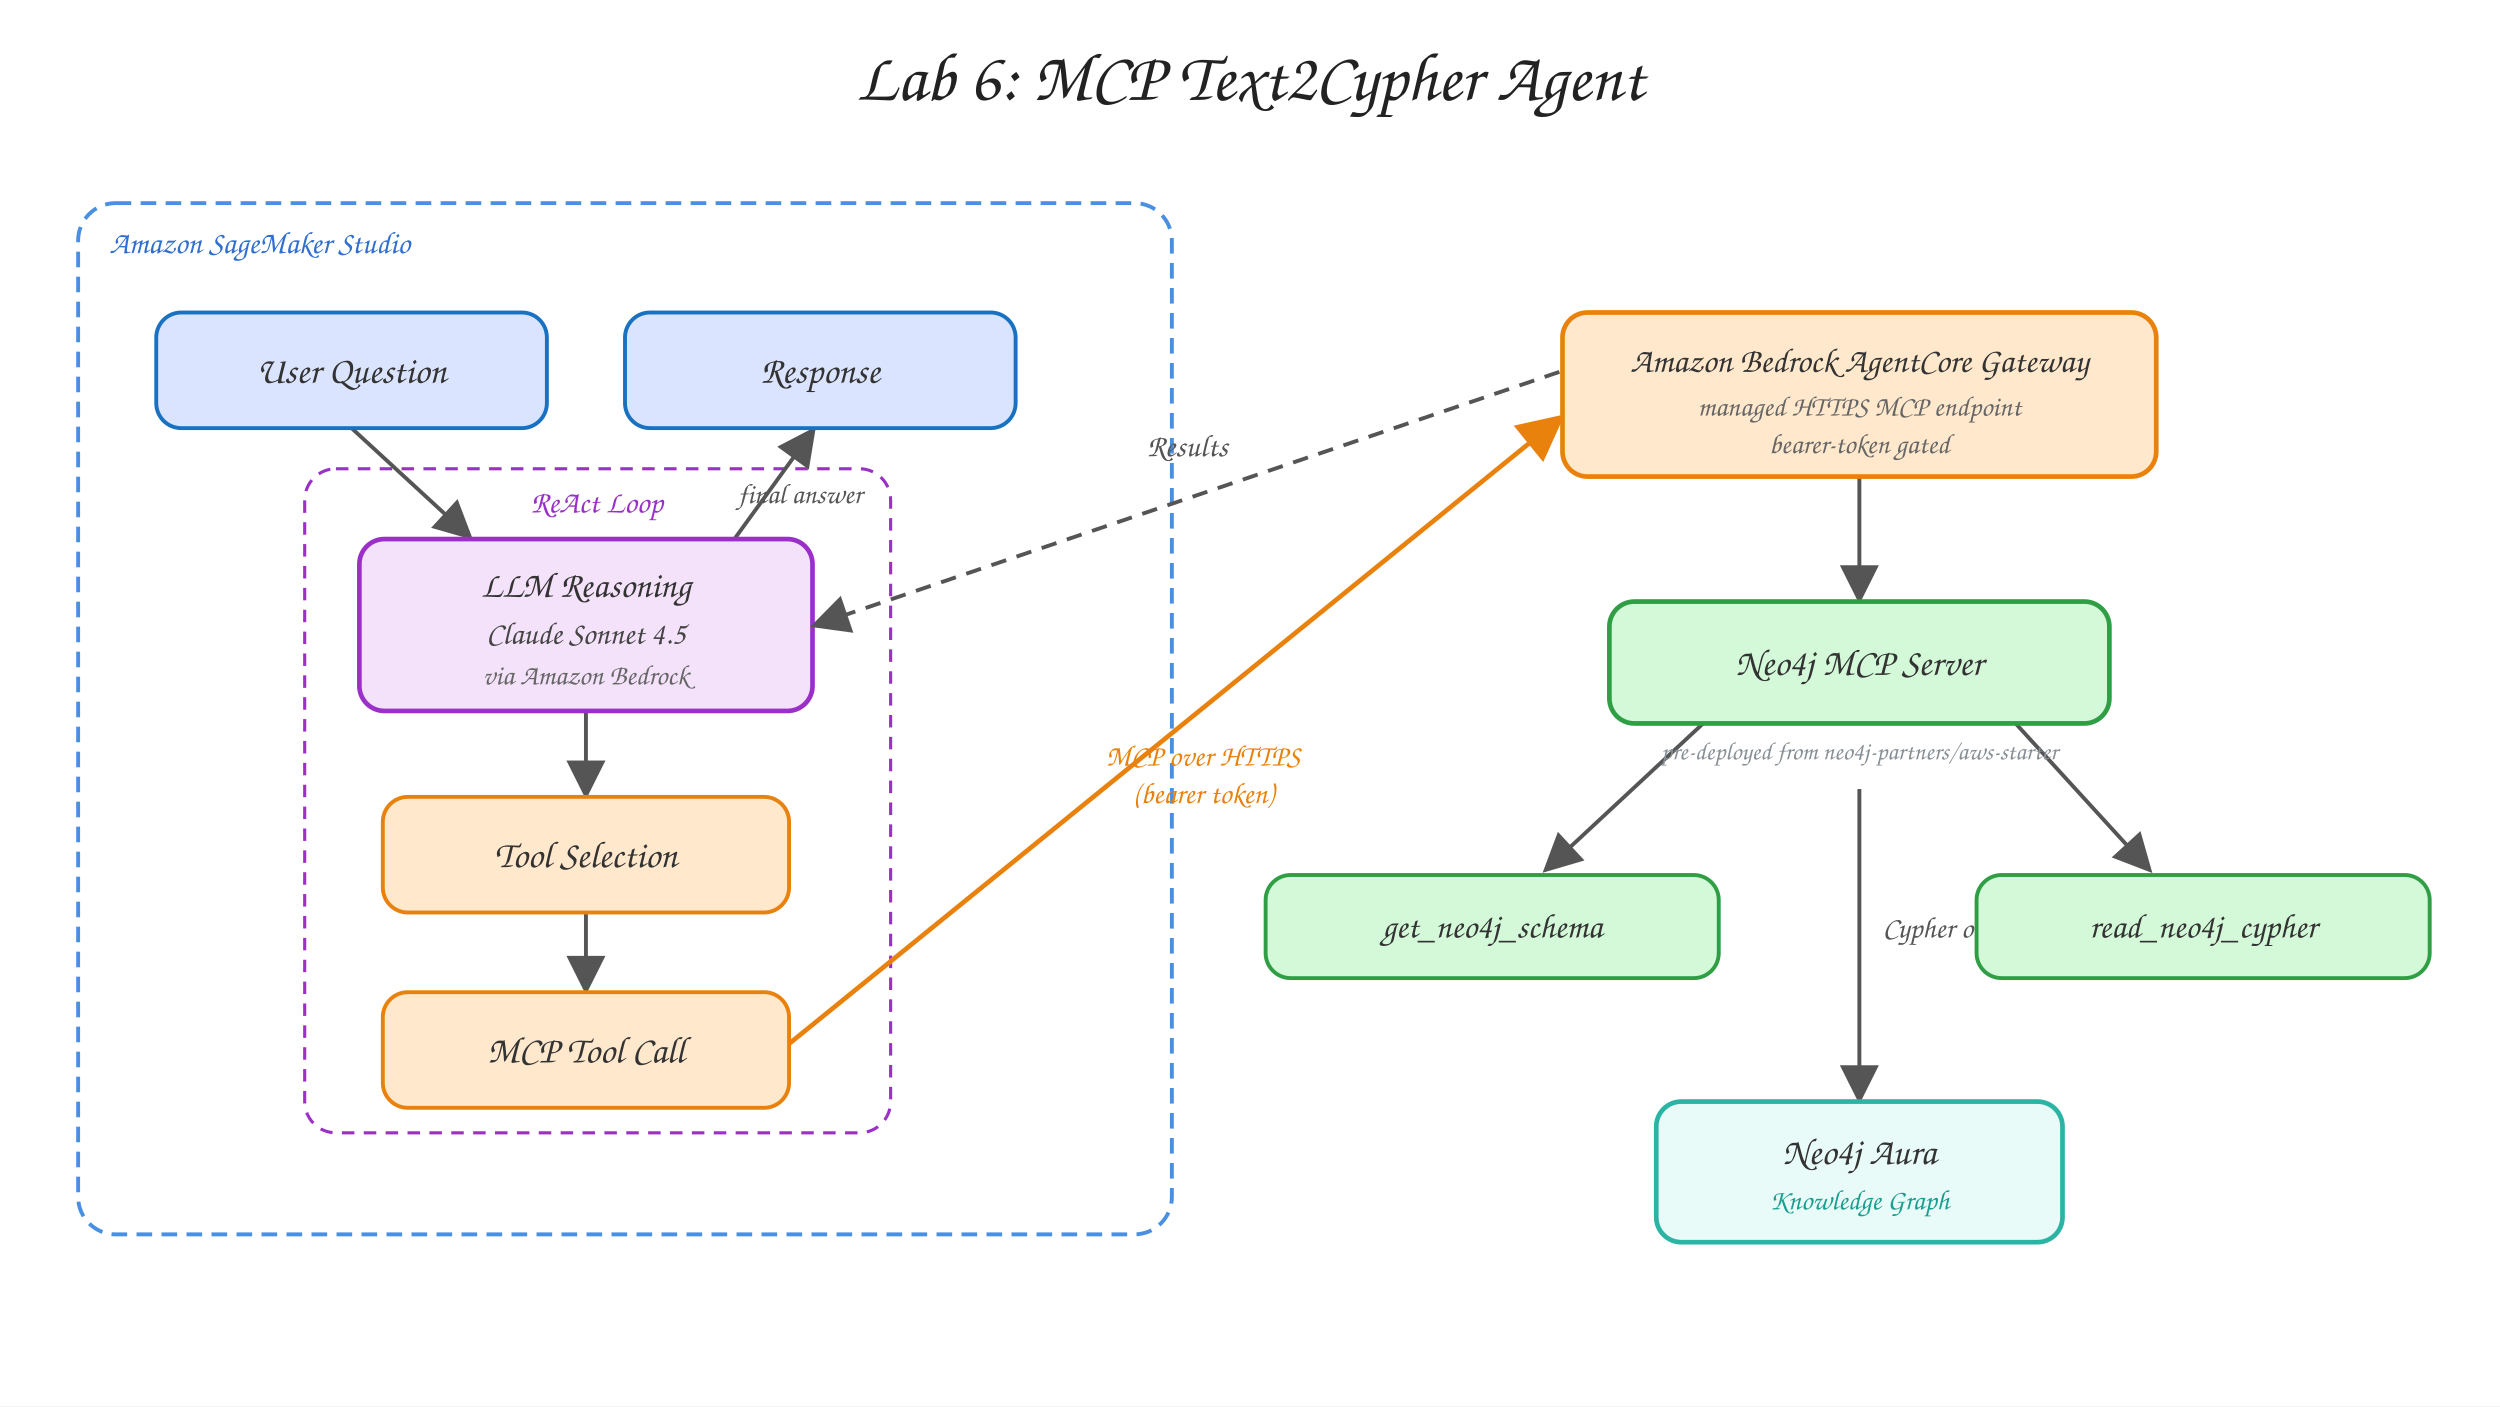
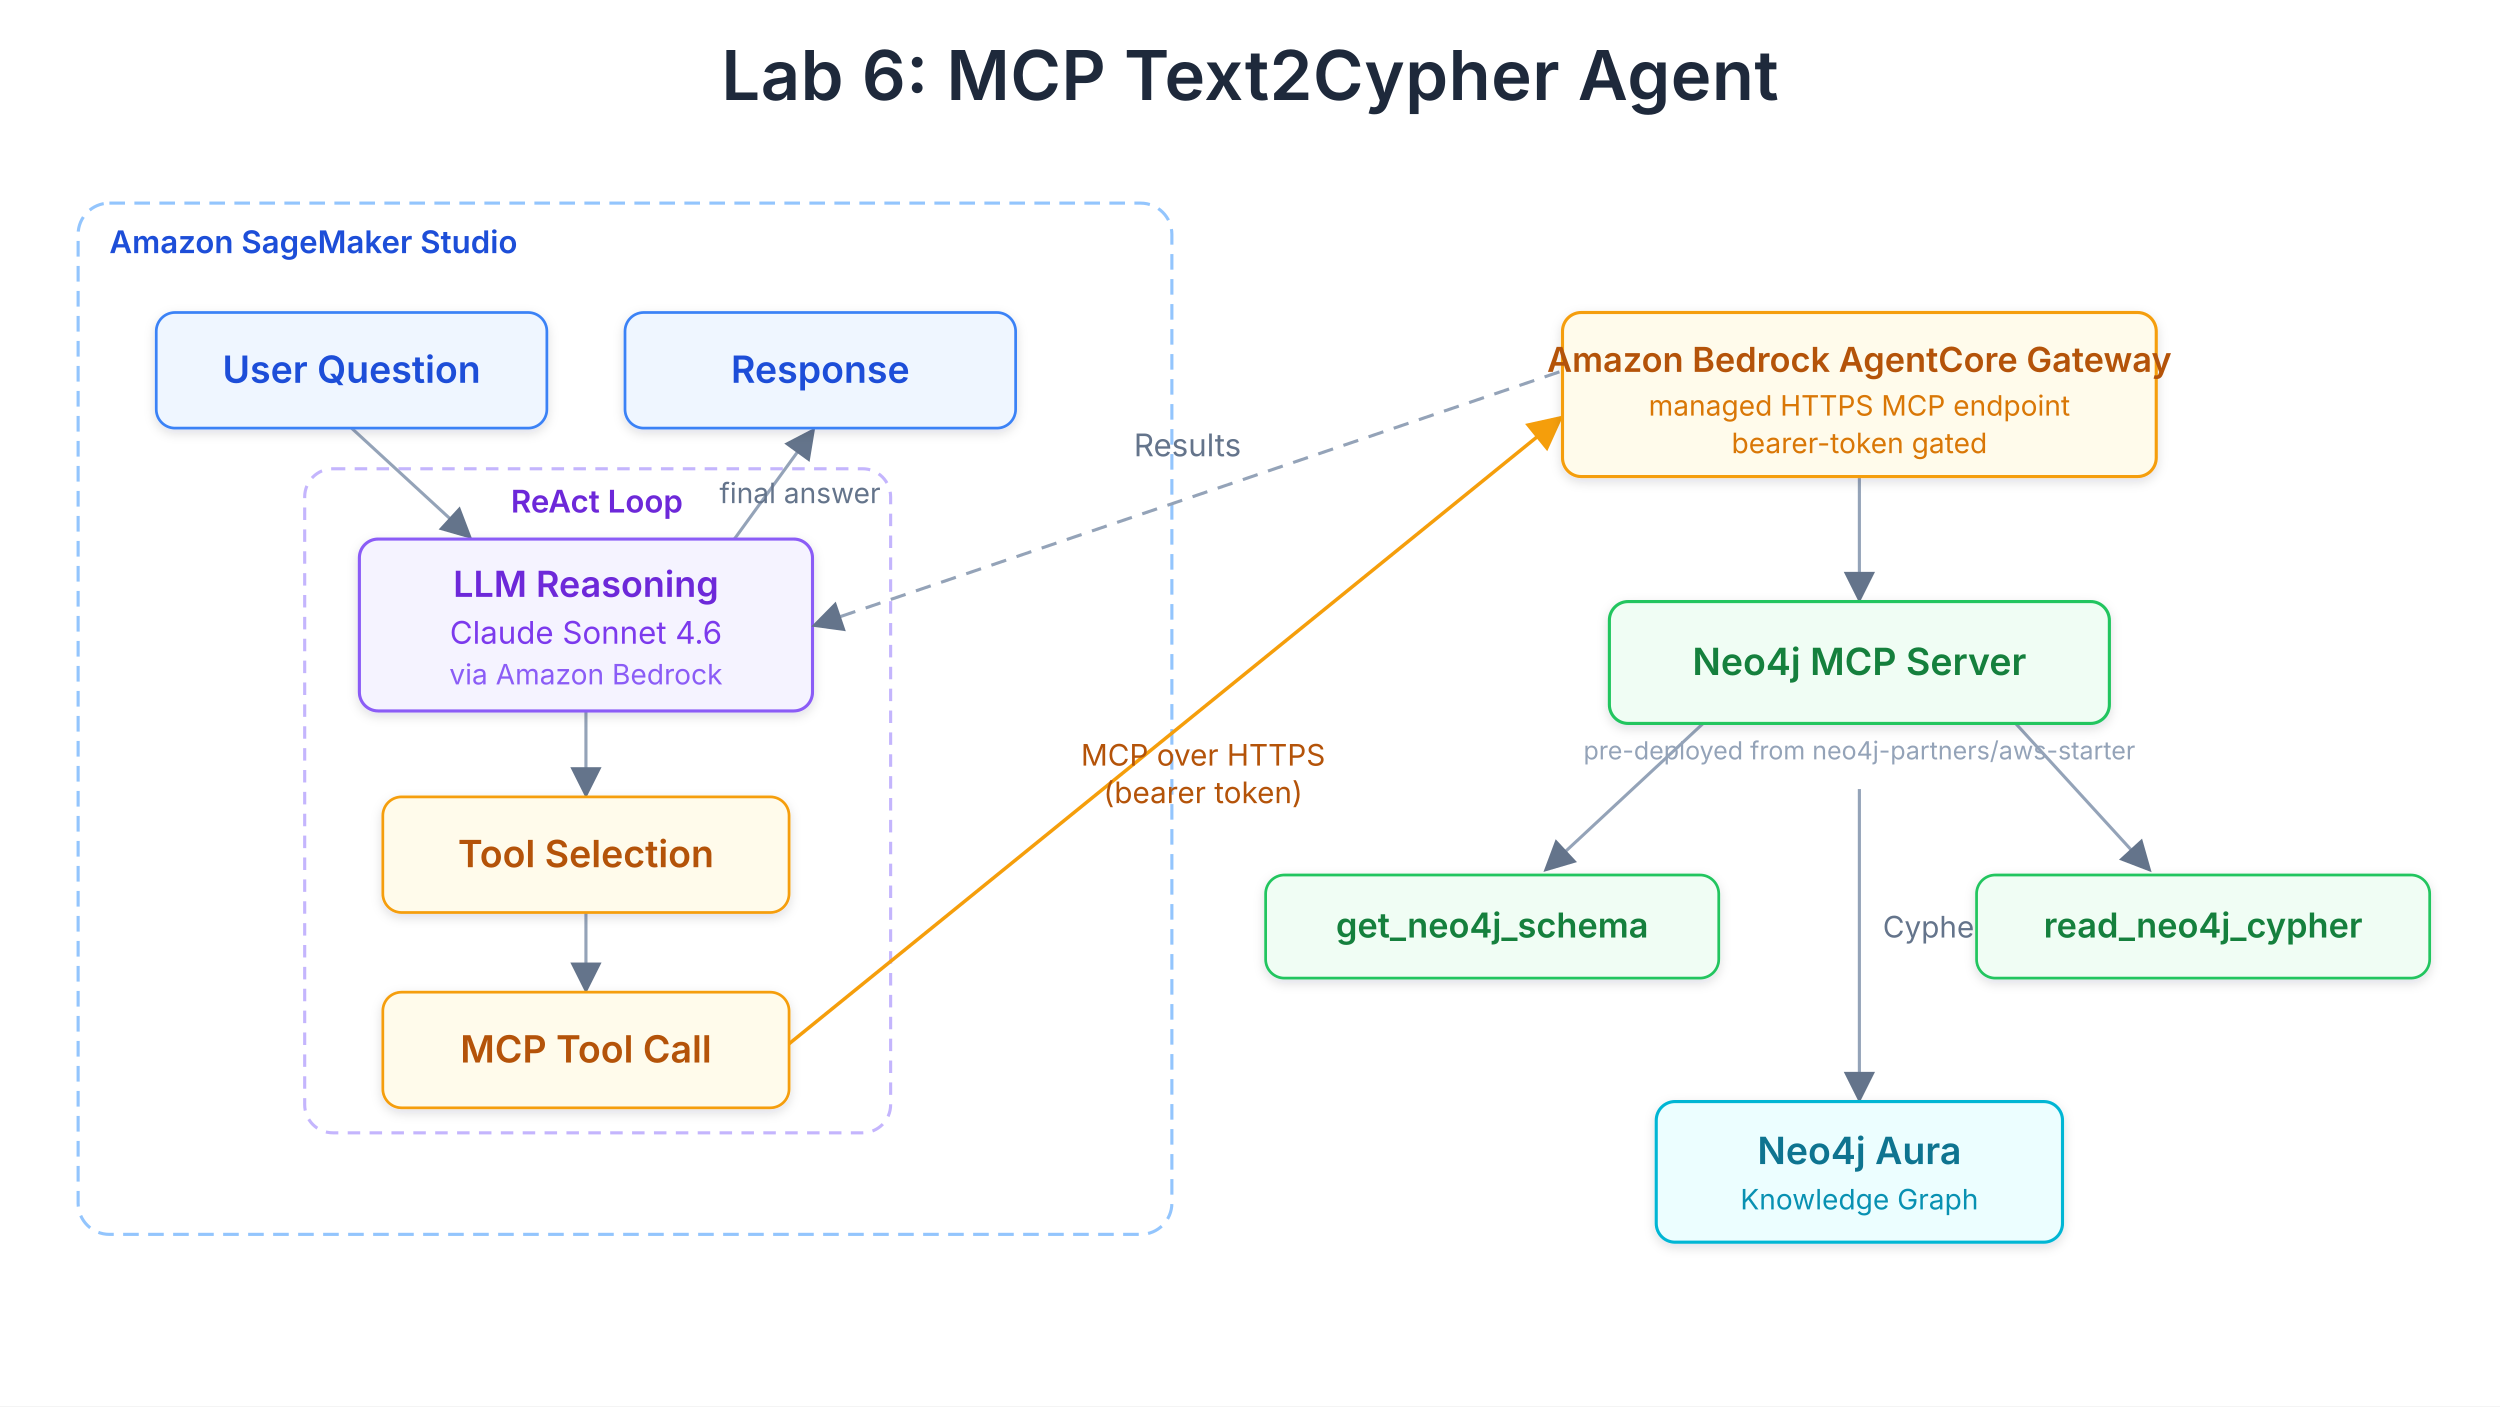
- <svg xmlns="http://www.w3.org/2000/svg" viewBox="0 0 1600 900" font-family="'Comic Sans MS','Segoe Print','Bradley Hand',cursive">
+ <svg xmlns="http://www.w3.org/2000/svg" viewBox="0 0 1600 900" font-family="'Inter','Segoe UI','Helvetica Neue',Arial,sans-serif">
  <defs>
    <marker id="ah-gray" markerWidth="12" markerHeight="12" refX="8.5" refY="5" orient="auto">
-       <path d="M0,0 L10,5 L0,10 z" fill="#555" />
+       <path d="M0,0 L10,5 L0,10 z" fill="#64748b" />
    </marker>
    <marker id="ah-orange" markerWidth="12" markerHeight="12" refX="8.5" refY="5" orient="auto">
-       <path d="M0,0 L10,5 L0,10 z" fill="#e8820c" />
+       <path d="M0,0 L10,5 L0,10 z" fill="#f59e0b" />
    </marker>
+     <filter id="shadow" x="-30%" y="-30%" width="160%" height="160%">
+       <feDropShadow dx="0" dy="2.5" stdDeviation="3.5" flood-color="#101828" flood-opacity="0.13" />
+     </filter>
  </defs>
  <rect x="0" y="0" width="1600" height="900" fill="#ffffff" />
-   <text x="800" y="64" text-anchor="middle" font-size="44" fill="#222">Lab 6: MCP Text2Cypher Agent</text>
-   <rect x="50" y="130" width="700" height="660" rx="24" fill="none" stroke="#4a90e2" stroke-width="2.5" stroke-dasharray="10 6" />
-   <text x="70" y="162" font-size="20" fill="#2f6fd0">Amazon SageMaker Studio</text>
-   <rect x="195" y="300" width="375" height="425" rx="20" fill="none" stroke="#9b30c9" stroke-width="2" stroke-dasharray="8 6" />
-   <text x="382" y="328" text-anchor="middle" font-size="20" fill="#9b30c9">ReAct Loop</text>
-   <line x1="225" y1="274" x2="300" y2="343" stroke="#555" stroke-width="2.5" marker-end="url(#ah-gray)" />
-   <line x1="470" y1="345" x2="520" y2="276" stroke="#555" stroke-width="2.5" marker-end="url(#ah-gray)" />
-   <text x="512" y="322" text-anchor="middle" font-size="18" fill="#555">final answer</text>
-   <line x1="375" y1="455" x2="375" y2="508" stroke="#555" stroke-width="2.5" marker-end="url(#ah-gray)" />
-   <line x1="375" y1="584" x2="375" y2="633" stroke="#555" stroke-width="2.5" marker-end="url(#ah-gray)" />
-   <rect x="100" y="200" width="250" height="74" rx="16" fill="#dbe4ff" stroke="#1971c2" stroke-width="2.5" />
-   <text x="225" y="245" text-anchor="middle" font-size="24" fill="#333">User Question</text>
-   <rect x="400" y="200" width="250" height="74" rx="16" fill="#dbe4ff" stroke="#1971c2" stroke-width="2.5" />
-   <text x="525" y="245" text-anchor="middle" font-size="24" fill="#333">Response</text>
-   <rect x="230" y="345" width="290" height="110" rx="16" fill="#f4e2fb" stroke="#9b30c9" stroke-width="3" />
-   <text x="375" y="382" text-anchor="middle" font-size="23" fill="#333">LLM Reasoning</text>
-   <text x="375" y="412" text-anchor="middle" font-size="20" fill="#444">Claude Sonnet 4.5</text>
-   <text x="375" y="438" text-anchor="middle" font-size="18" fill="#666">via Amazon Bedrock</text>
-   <rect x="245" y="510" width="260" height="74" rx="16" fill="#ffe8cc" stroke="#e8820c" stroke-width="2.5" />
-   <text x="375" y="555" text-anchor="middle" font-size="24" fill="#333">Tool Selection</text>
-   <rect x="245" y="635" width="260" height="74" rx="16" fill="#ffe8cc" stroke="#e8820c" stroke-width="2.5" />
-   <text x="375" y="680" text-anchor="middle" font-size="24" fill="#333">MCP Tool Call</text>
-   <line x1="505" y1="668" x2="998" y2="268" stroke="#e8820c" stroke-width="3" marker-end="url(#ah-orange)" />
-   <text x="770" y="490" text-anchor="middle" font-size="19" fill="#e8820c">MCP over HTTPS</text>
-   <text x="770" y="514" text-anchor="middle" font-size="19" fill="#e8820c">(bearer token)</text>
-   <line x1="998" y1="238" x2="522" y2="400" stroke="#555" stroke-width="2.5" stroke-dasharray="10 7" marker-end="url(#ah-gray)" />
-   <text x="760" y="292" text-anchor="middle" font-size="20" fill="#555">Results</text>
-   <line x1="1190" y1="305" x2="1190" y2="383" stroke="#555" stroke-width="2.5" marker-end="url(#ah-gray)" />
-   <line x1="1090" y1="463" x2="990" y2="556" stroke="#555" stroke-width="2.5" marker-end="url(#ah-gray)" />
-   <line x1="1290" y1="463" x2="1375" y2="556" stroke="#555" stroke-width="2.5" marker-end="url(#ah-gray)" />
-   <line x1="1190" y1="505" x2="1190" y2="703" stroke="#555" stroke-width="2.5" marker-end="url(#ah-gray)" />
-   <text x="1205" y="600" font-size="19" fill="#555">Cypher over Bolt</text>
-   <rect x="1000" y="200" width="380" height="105" rx="16" fill="#ffe8cc" stroke="#e8820c" stroke-width="3" />
-   <text x="1190" y="238" text-anchor="middle" font-size="22" fill="#333">Amazon Bedrock AgentCore Gateway</text>
-   <text x="1190" y="266" text-anchor="middle" font-size="18" fill="#666">managed HTTPS MCP endpoint</text>
-   <text x="1190" y="290" text-anchor="middle" font-size="18" fill="#666">bearer-token gated</text>
-   <rect x="1030" y="385" width="320" height="78" rx="16" fill="#d3f9d8" stroke="#2f9e44" stroke-width="3" />
-   <text x="1190" y="432" text-anchor="middle" font-size="24" fill="#333">Neo4j MCP Server</text>
-   <text x="1190" y="486" text-anchor="middle" font-size="16" fill="#868e96">pre-deployed from neo4j-partners/aws-starter</text>
-   <rect x="810" y="560" width="290" height="66" rx="16" fill="#d3f9d8" stroke="#2f9e44" stroke-width="2.5" />
-   <text x="955" y="600" text-anchor="middle" font-size="22" fill="#333">get_neo4j_schema</text>
-   <rect x="1265" y="560" width="290" height="66" rx="16" fill="#d3f9d8" stroke="#2f9e44" stroke-width="2.5" />
-   <text x="1410" y="600" text-anchor="middle" font-size="22" fill="#333">read_neo4j_cypher</text>
-   <rect x="1060" y="705" width="260" height="90" rx="16" fill="#e8fbf8" stroke="#2bb3a3" stroke-width="3" />
-   <text x="1190" y="745" text-anchor="middle" font-size="24" fill="#333">Neo4j Aura</text>
-   <text x="1190" y="774" text-anchor="middle" font-size="18" fill="#1a9e8f">Knowledge Graph</text>
+   <text x="800" y="64" text-anchor="middle" font-size="44" font-weight="600" letter-spacing="0.3" fill="#1e293b">Lab 6: MCP Text2Cypher Agent</text>
+   <rect x="50" y="130" width="700" height="660" rx="20" fill="none" stroke="#93c5fd" stroke-width="2" stroke-dasharray="10 6" />
+   <text x="70" y="162" font-size="20" font-weight="600" fill="#1d4ed8">Amazon SageMaker Studio</text>
+   <rect x="195" y="300" width="375" height="425" rx="18" fill="none" stroke="#c4b5fd" stroke-width="2" stroke-dasharray="8 6" />
+   <text x="382" y="328" text-anchor="middle" font-size="20" font-weight="600" fill="#6d28d9">ReAct Loop</text>
+   <line x1="225" y1="274" x2="300" y2="343" stroke="#94a3b8" stroke-width="2" marker-end="url(#ah-gray)" />
+   <line x1="470" y1="345" x2="520" y2="276" stroke="#94a3b8" stroke-width="2" marker-end="url(#ah-gray)" />
+   <text x="512" y="322" text-anchor="middle" font-size="18" fill="#64748b">final answer</text>
+   <line x1="375" y1="455" x2="375" y2="508" stroke="#94a3b8" stroke-width="2" marker-end="url(#ah-gray)" />
+   <line x1="375" y1="584" x2="375" y2="633" stroke="#94a3b8" stroke-width="2" marker-end="url(#ah-gray)" />
+   <rect x="100" y="200" width="250" height="74" rx="12" fill="#eff6ff" stroke="#3b82f6" stroke-width="1.75" filter="url(#shadow)" />
+   <text x="225" y="245" text-anchor="middle" font-size="24" font-weight="600" fill="#1d4ed8">User Question</text>
+   <rect x="400" y="200" width="250" height="74" rx="12" fill="#eff6ff" stroke="#3b82f6" stroke-width="1.75" filter="url(#shadow)" />
+   <text x="525" y="245" text-anchor="middle" font-size="24" font-weight="600" fill="#1d4ed8">Response</text>
+   <rect x="230" y="345" width="290" height="110" rx="12" fill="#f5f3ff" stroke="#8b5cf6" stroke-width="2" filter="url(#shadow)" />
+   <text x="375" y="382" text-anchor="middle" font-size="23" font-weight="600" fill="#6d28d9">LLM Reasoning</text>
+   <text x="375" y="412" text-anchor="middle" font-size="20" fill="#7c3aed">Claude Sonnet 4.6</text>
+   <text x="375" y="438" text-anchor="middle" font-size="18" fill="#8b5cf6">via Amazon Bedrock</text>
+   <rect x="245" y="510" width="260" height="74" rx="12" fill="#fffbeb" stroke="#f59e0b" stroke-width="1.75" filter="url(#shadow)" />
+   <text x="375" y="555" text-anchor="middle" font-size="24" font-weight="600" fill="#b45309">Tool Selection</text>
+   <rect x="245" y="635" width="260" height="74" rx="12" fill="#fffbeb" stroke="#f59e0b" stroke-width="1.75" filter="url(#shadow)" />
+   <text x="375" y="680" text-anchor="middle" font-size="24" font-weight="600" fill="#b45309">MCP Tool Call</text>
+   <line x1="505" y1="668" x2="998" y2="268" stroke="#f59e0b" stroke-width="2.25" marker-end="url(#ah-orange)" />
+   <text x="770" y="490" text-anchor="middle" font-size="19" fill="#b45309">MCP over HTTPS</text>
+   <text x="770" y="514" text-anchor="middle" font-size="19" fill="#b45309">(bearer token)</text>
+   <line x1="998" y1="238" x2="522" y2="400" stroke="#94a3b8" stroke-width="2" stroke-dasharray="10 7" marker-end="url(#ah-gray)" />
+   <text x="760" y="292" text-anchor="middle" font-size="20" fill="#64748b">Results</text>
+   <line x1="1190" y1="305" x2="1190" y2="383" stroke="#94a3b8" stroke-width="2" marker-end="url(#ah-gray)" />
+   <line x1="1090" y1="463" x2="990" y2="556" stroke="#94a3b8" stroke-width="2" marker-end="url(#ah-gray)" />
+   <line x1="1290" y1="463" x2="1375" y2="556" stroke="#94a3b8" stroke-width="2" marker-end="url(#ah-gray)" />
+   <line x1="1190" y1="505" x2="1190" y2="703" stroke="#94a3b8" stroke-width="2" marker-end="url(#ah-gray)" />
+   <text x="1205" y="600" font-size="19" fill="#64748b">Cypher over Bolt</text>
+   <rect x="1000" y="200" width="380" height="105" rx="12" fill="#fffbeb" stroke="#f59e0b" stroke-width="2" filter="url(#shadow)" />
+   <text x="1190" y="238" text-anchor="middle" font-size="22" font-weight="600" fill="#b45309">Amazon Bedrock AgentCore Gateway</text>
+   <text x="1190" y="266" text-anchor="middle" font-size="18" fill="#d97706">managed HTTPS MCP endpoint</text>
+   <text x="1190" y="290" text-anchor="middle" font-size="18" fill="#d97706">bearer-token gated</text>
+   <rect x="1030" y="385" width="320" height="78" rx="12" fill="#f0fdf4" stroke="#22c55e" stroke-width="2" filter="url(#shadow)" />
+   <text x="1190" y="432" text-anchor="middle" font-size="24" font-weight="600" fill="#15803d">Neo4j MCP Server</text>
+   <text x="1190" y="486" text-anchor="middle" font-size="16" fill="#94a3b8">pre-deployed from neo4j-partners/aws-starter</text>
+   <rect x="810" y="560" width="290" height="66" rx="12" fill="#f0fdf4" stroke="#22c55e" stroke-width="1.75" filter="url(#shadow)" />
+   <text x="955" y="600" text-anchor="middle" font-size="22" font-weight="600" fill="#15803d">get_neo4j_schema</text>
+   <rect x="1265" y="560" width="290" height="66" rx="12" fill="#f0fdf4" stroke="#22c55e" stroke-width="1.75" filter="url(#shadow)" />
+   <text x="1410" y="600" text-anchor="middle" font-size="22" font-weight="600" fill="#15803d">read_neo4j_cypher</text>
+   <rect x="1060" y="705" width="260" height="90" rx="12" fill="#ecfeff" stroke="#06b6d4" stroke-width="2" filter="url(#shadow)" />
+   <text x="1190" y="745" text-anchor="middle" font-size="24" font-weight="600" fill="#0e7490">Neo4j Aura</text>
+   <text x="1190" y="774" text-anchor="middle" font-size="18" fill="#0891b2">Knowledge Graph</text>
</svg>
